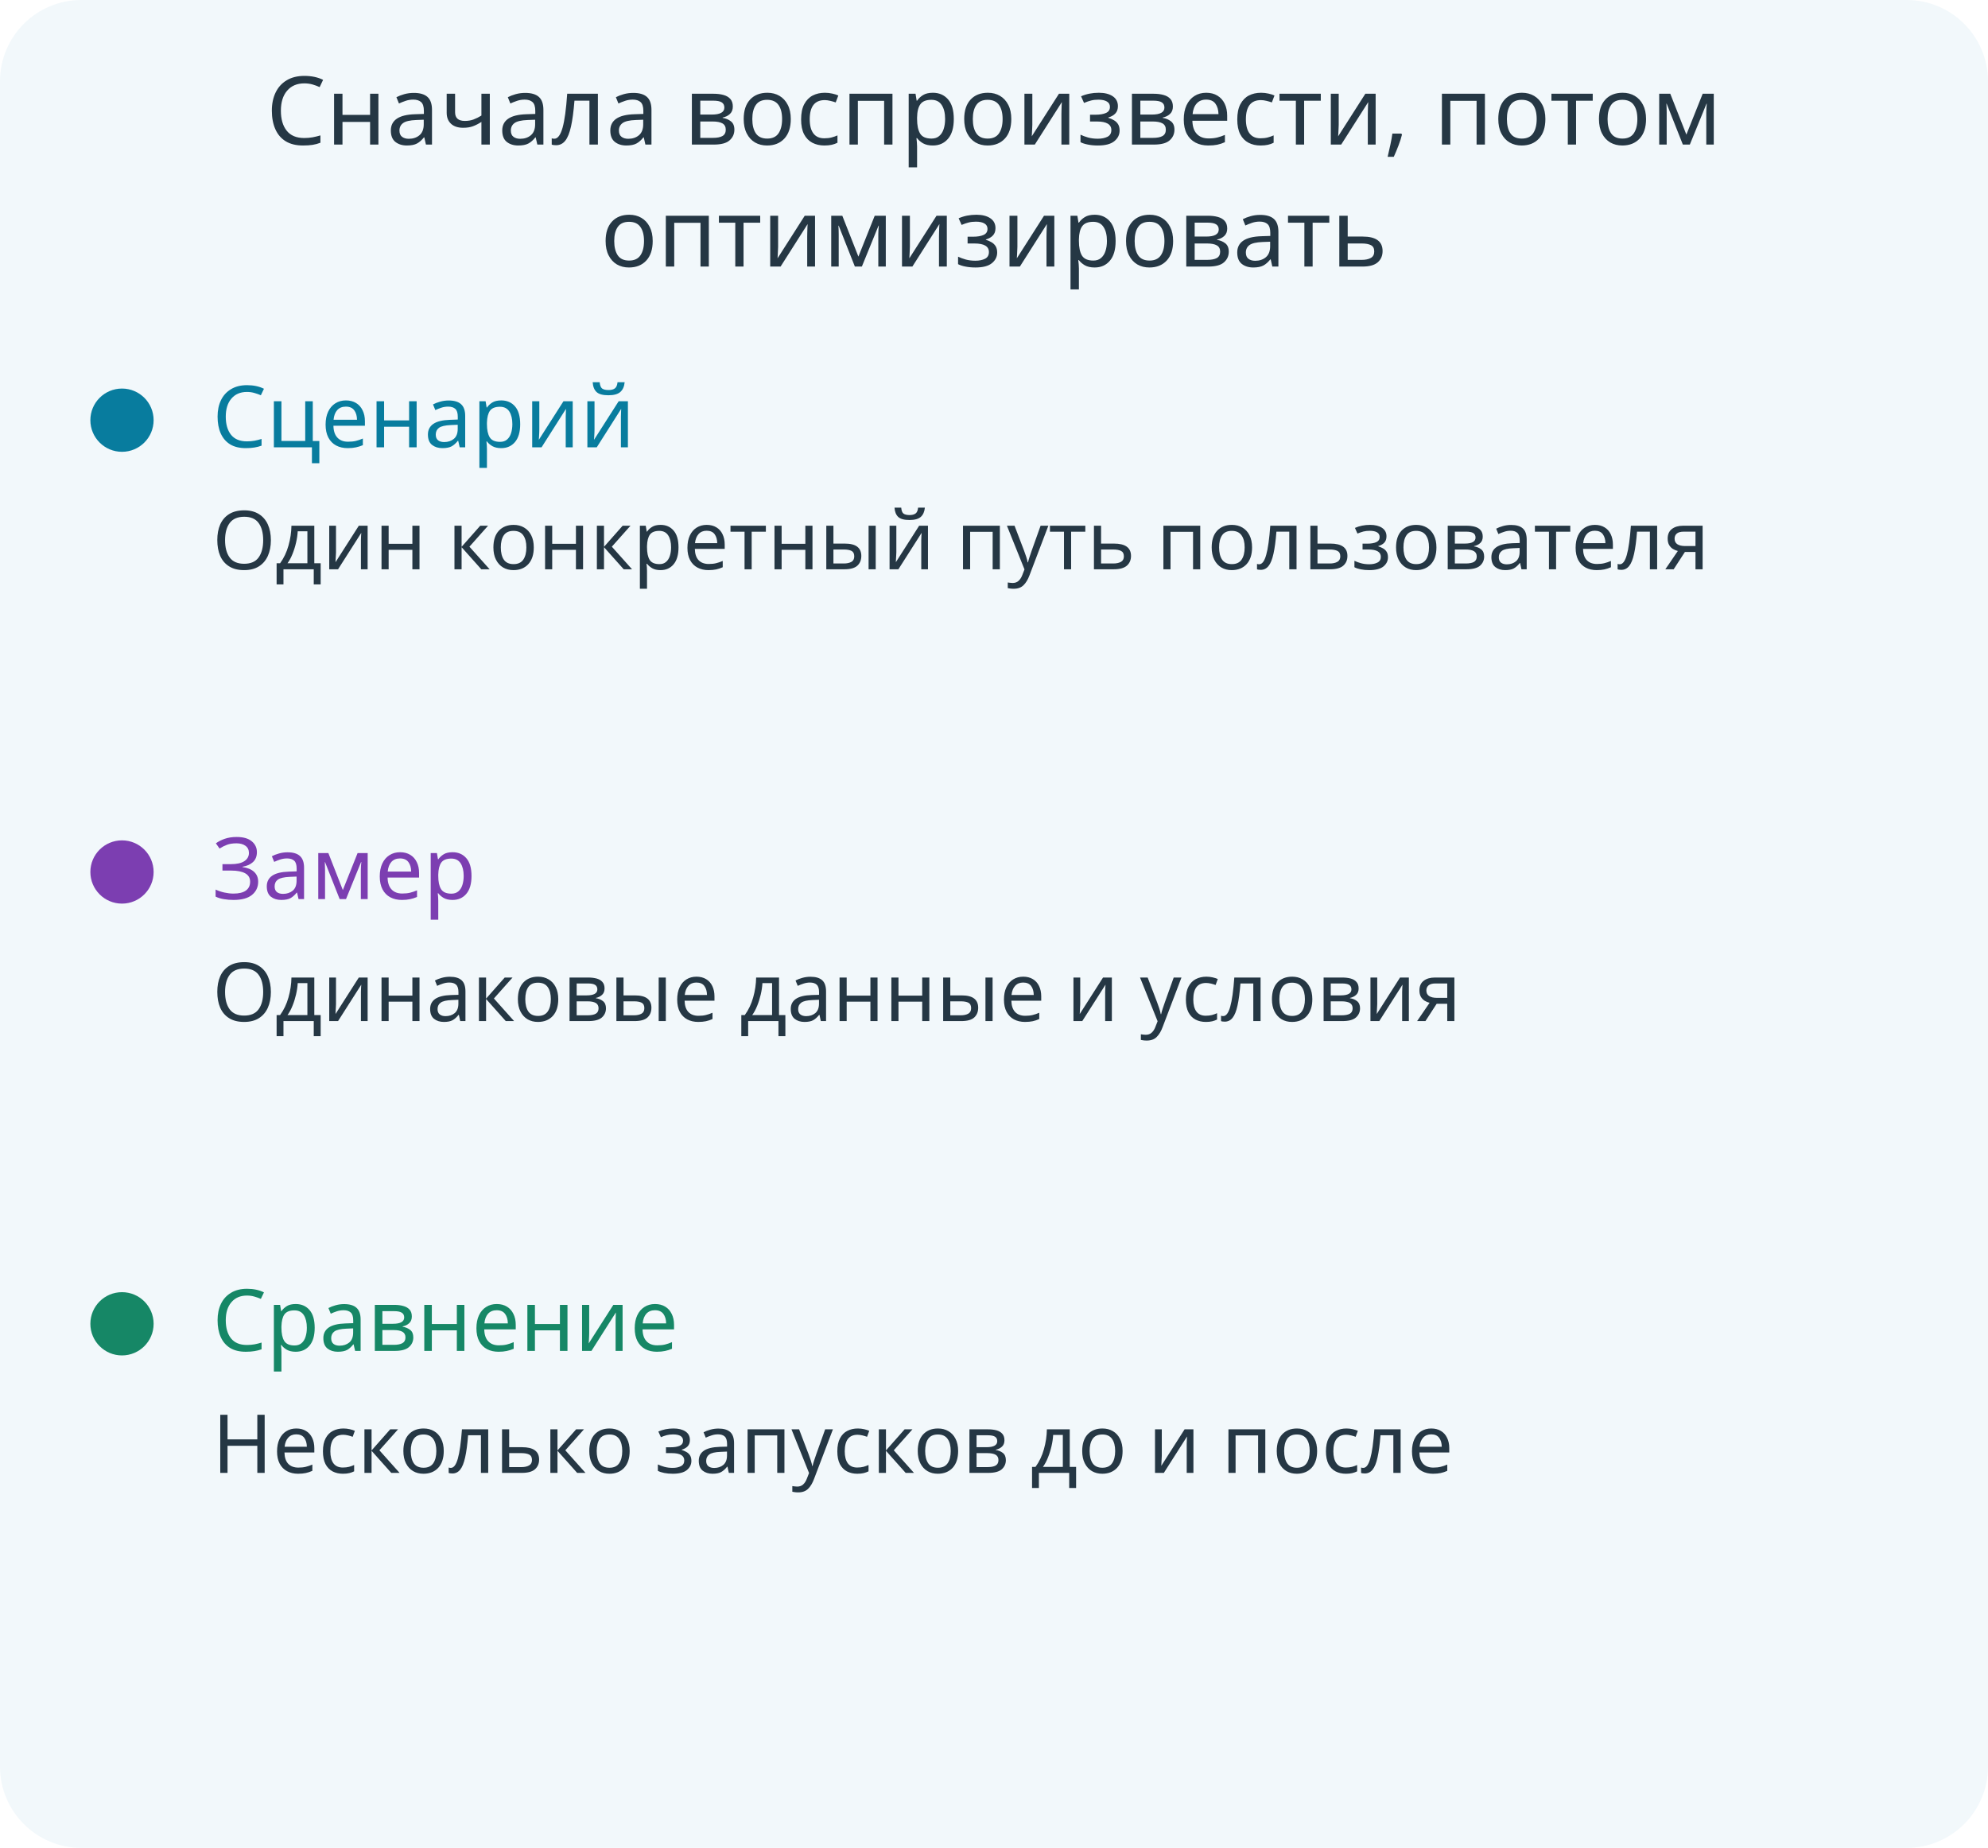
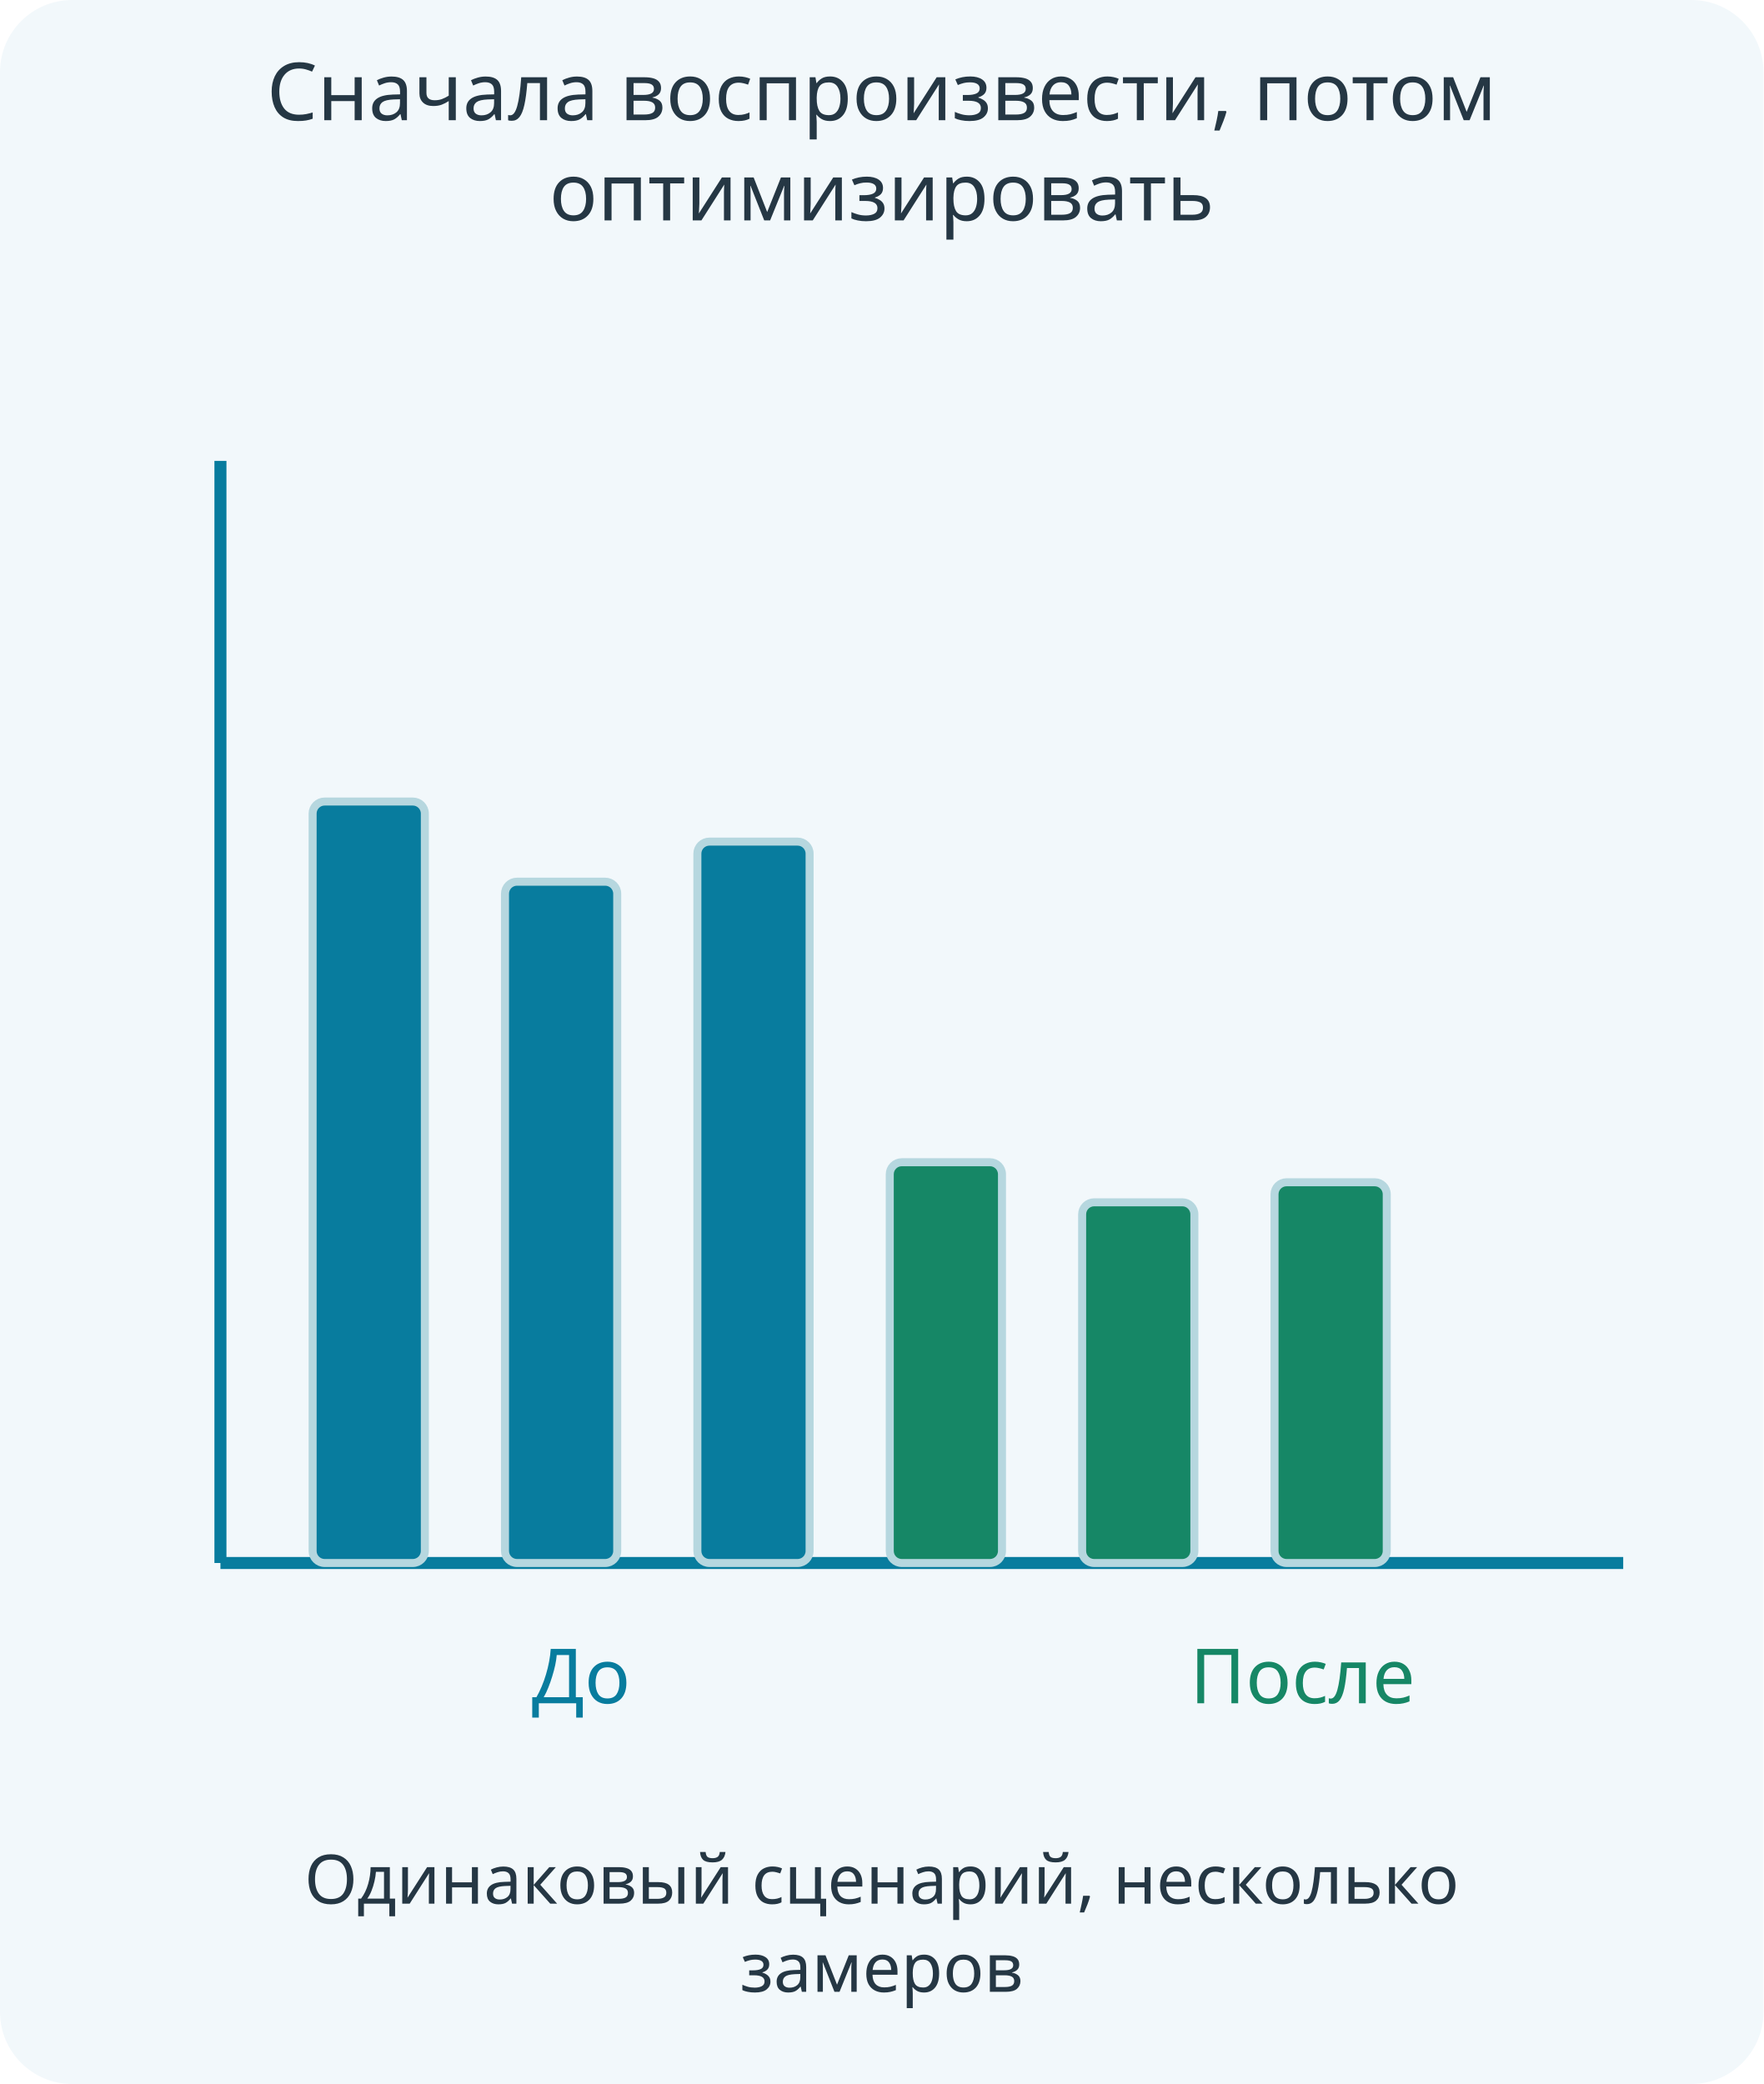
- <svg xmlns="http://www.w3.org/2000/svg" viewBox="0 0 440 409" role="img">
-   <rect width="440" height="409" rx="18" fill="#f2f8fb" />
-   <text x="220" y="32" text-anchor="middle" font-family="sans-serif" font-size="21" fill="#253744">Сначала воспроизвести, потом</text>
-   <text x="220" y="59" text-anchor="middle" font-family="sans-serif" font-size="21" fill="#253744">оптимизировать</text>
-   <circle cx="27" cy="93" r="7" fill="#087c9e" />
-   <text x="47" y="99" font-family="sans-serif" font-size="19" fill="#087c9e">Сценарий</text>
-   <text x="47" y="126" font-family="sans-serif" font-size="18" fill="#253744">Один конкретный путь пользователя</text>
-   <circle cx="27" cy="193" r="7" fill="#7c3eb1" />
-   <text x="47" y="199" font-family="sans-serif" font-size="19" fill="#7c3eb1">Замер</text>
-   <text x="47" y="226" font-family="sans-serif" font-size="18" fill="#253744">Одинаковые данные и условия</text>
-   <circle cx="27" cy="293" r="7" fill="#168766" />
-   <text x="47" y="299" font-family="sans-serif" font-size="19" fill="#168766">Сравнение</text>
-   <text x="47" y="326" font-family="sans-serif" font-size="18" fill="#253744">Несколько запусков до и после</text>
+ <svg xmlns="http://www.w3.org/2000/svg" viewBox="0 0 440 520" role="img">
+   <rect width="440" height="520" rx="18" fill="#f2f8fb" />
+   <text x="220" y="30" text-anchor="middle" font-family="sans-serif" font-size="20" fill="#253744">Сначала воспроизвести, потом</text>
+   <text x="220" y="55" text-anchor="middle" font-family="sans-serif" font-size="20" fill="#253744">оптимизировать</text>
+   <path d="M55 390 L405 390" fill="none" stroke="#087c9e" stroke-width="3" />
+   <path d="M55 390 L55 115" fill="none" stroke="#087c9e" stroke-width="3" />
+   <rect x="78" y="200" width="28" height="190" rx="3" fill="#087c9e" stroke="#b6d7df" stroke-width="2" />
+   <rect x="126" y="220" width="28" height="170" rx="3" fill="#087c9e" stroke="#b6d7df" stroke-width="2" />
+   <rect x="174" y="210" width="28" height="180" rx="3" fill="#087c9e" stroke="#b6d7df" stroke-width="2" />
+   <rect x="222" y="290" width="28" height="100" rx="3" fill="#168766" stroke="#b6d7df" stroke-width="2" />
+   <rect x="270" y="300" width="28" height="90" rx="3" fill="#168766" stroke="#b6d7df" stroke-width="2" />
+   <rect x="318" y="295" width="28" height="95" rx="3" fill="#168766" stroke="#b6d7df" stroke-width="2" />
+   <text x="145" y="425" text-anchor="middle" font-family="sans-serif" font-size="19" fill="#087c9e">До</text>
+   <text x="325" y="425" text-anchor="middle" font-family="sans-serif" font-size="19" fill="#168766">После</text>
+   <text x="220" y="475" text-anchor="middle" font-family="sans-serif" font-size="17" fill="#253744">Одинаковый сценарий, несколько</text>
+   <text x="220" y="497" text-anchor="middle" font-family="sans-serif" font-size="17" fill="#253744">замеров</text>
</svg>
